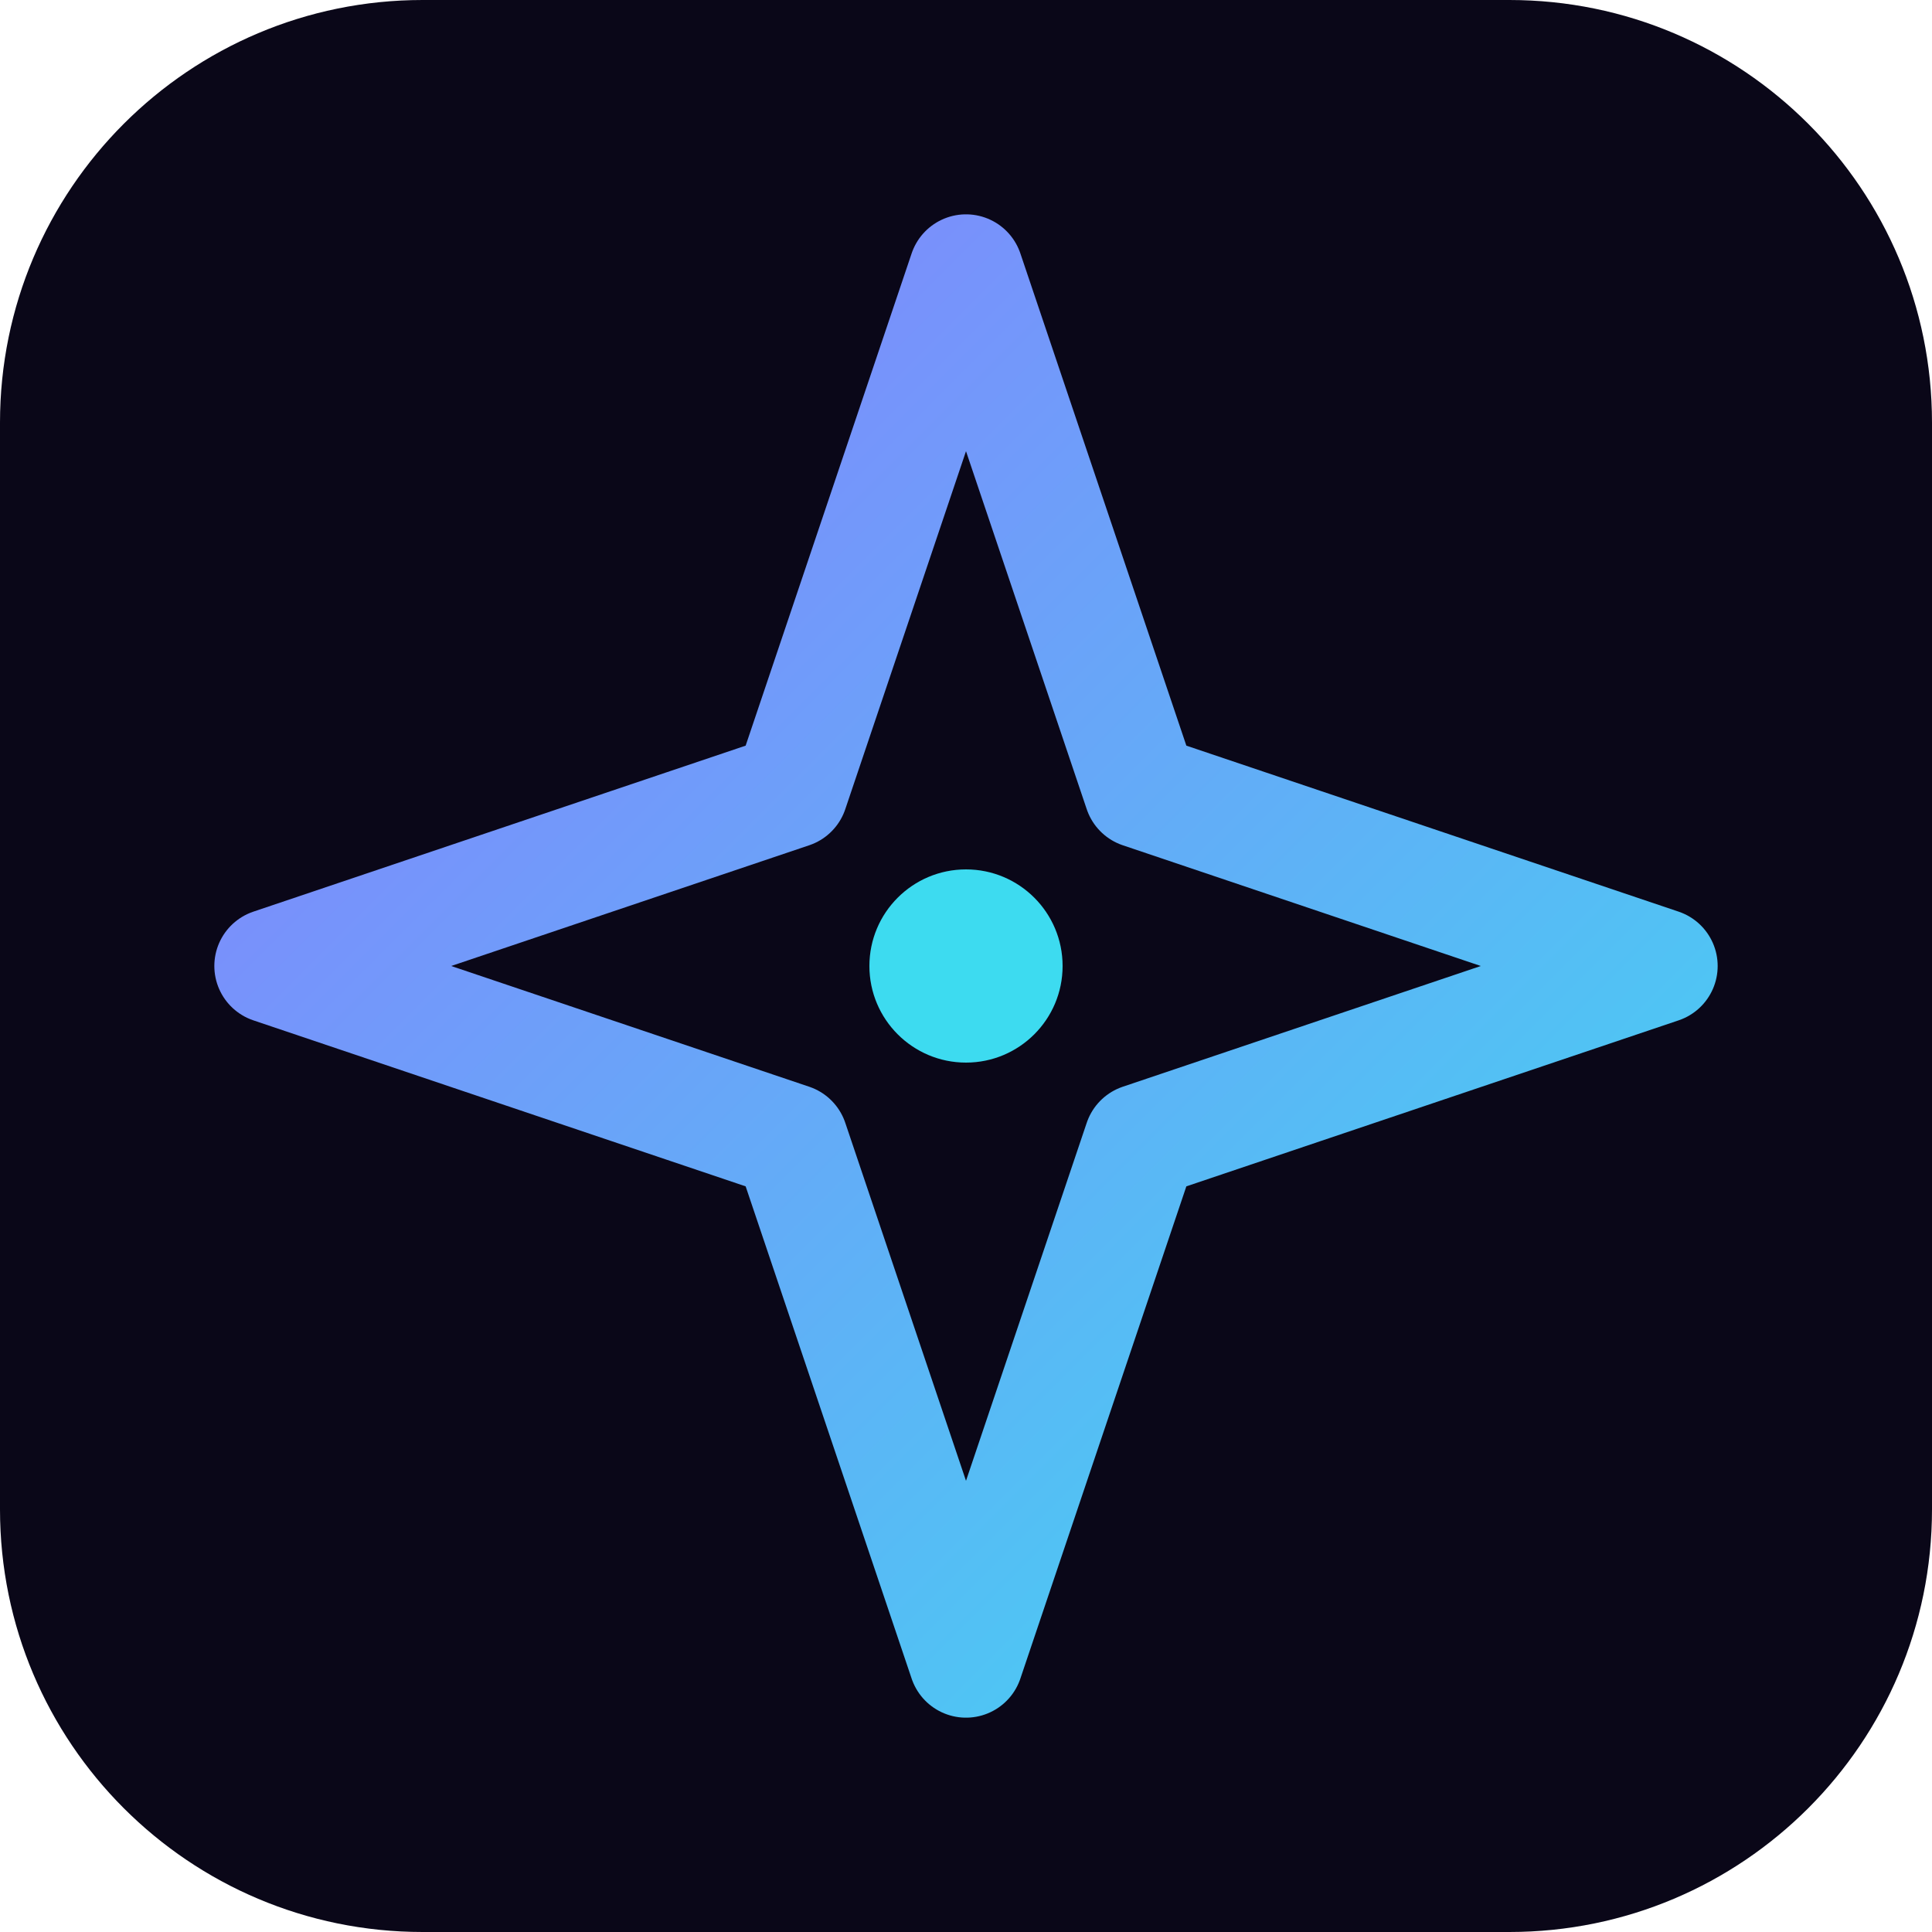
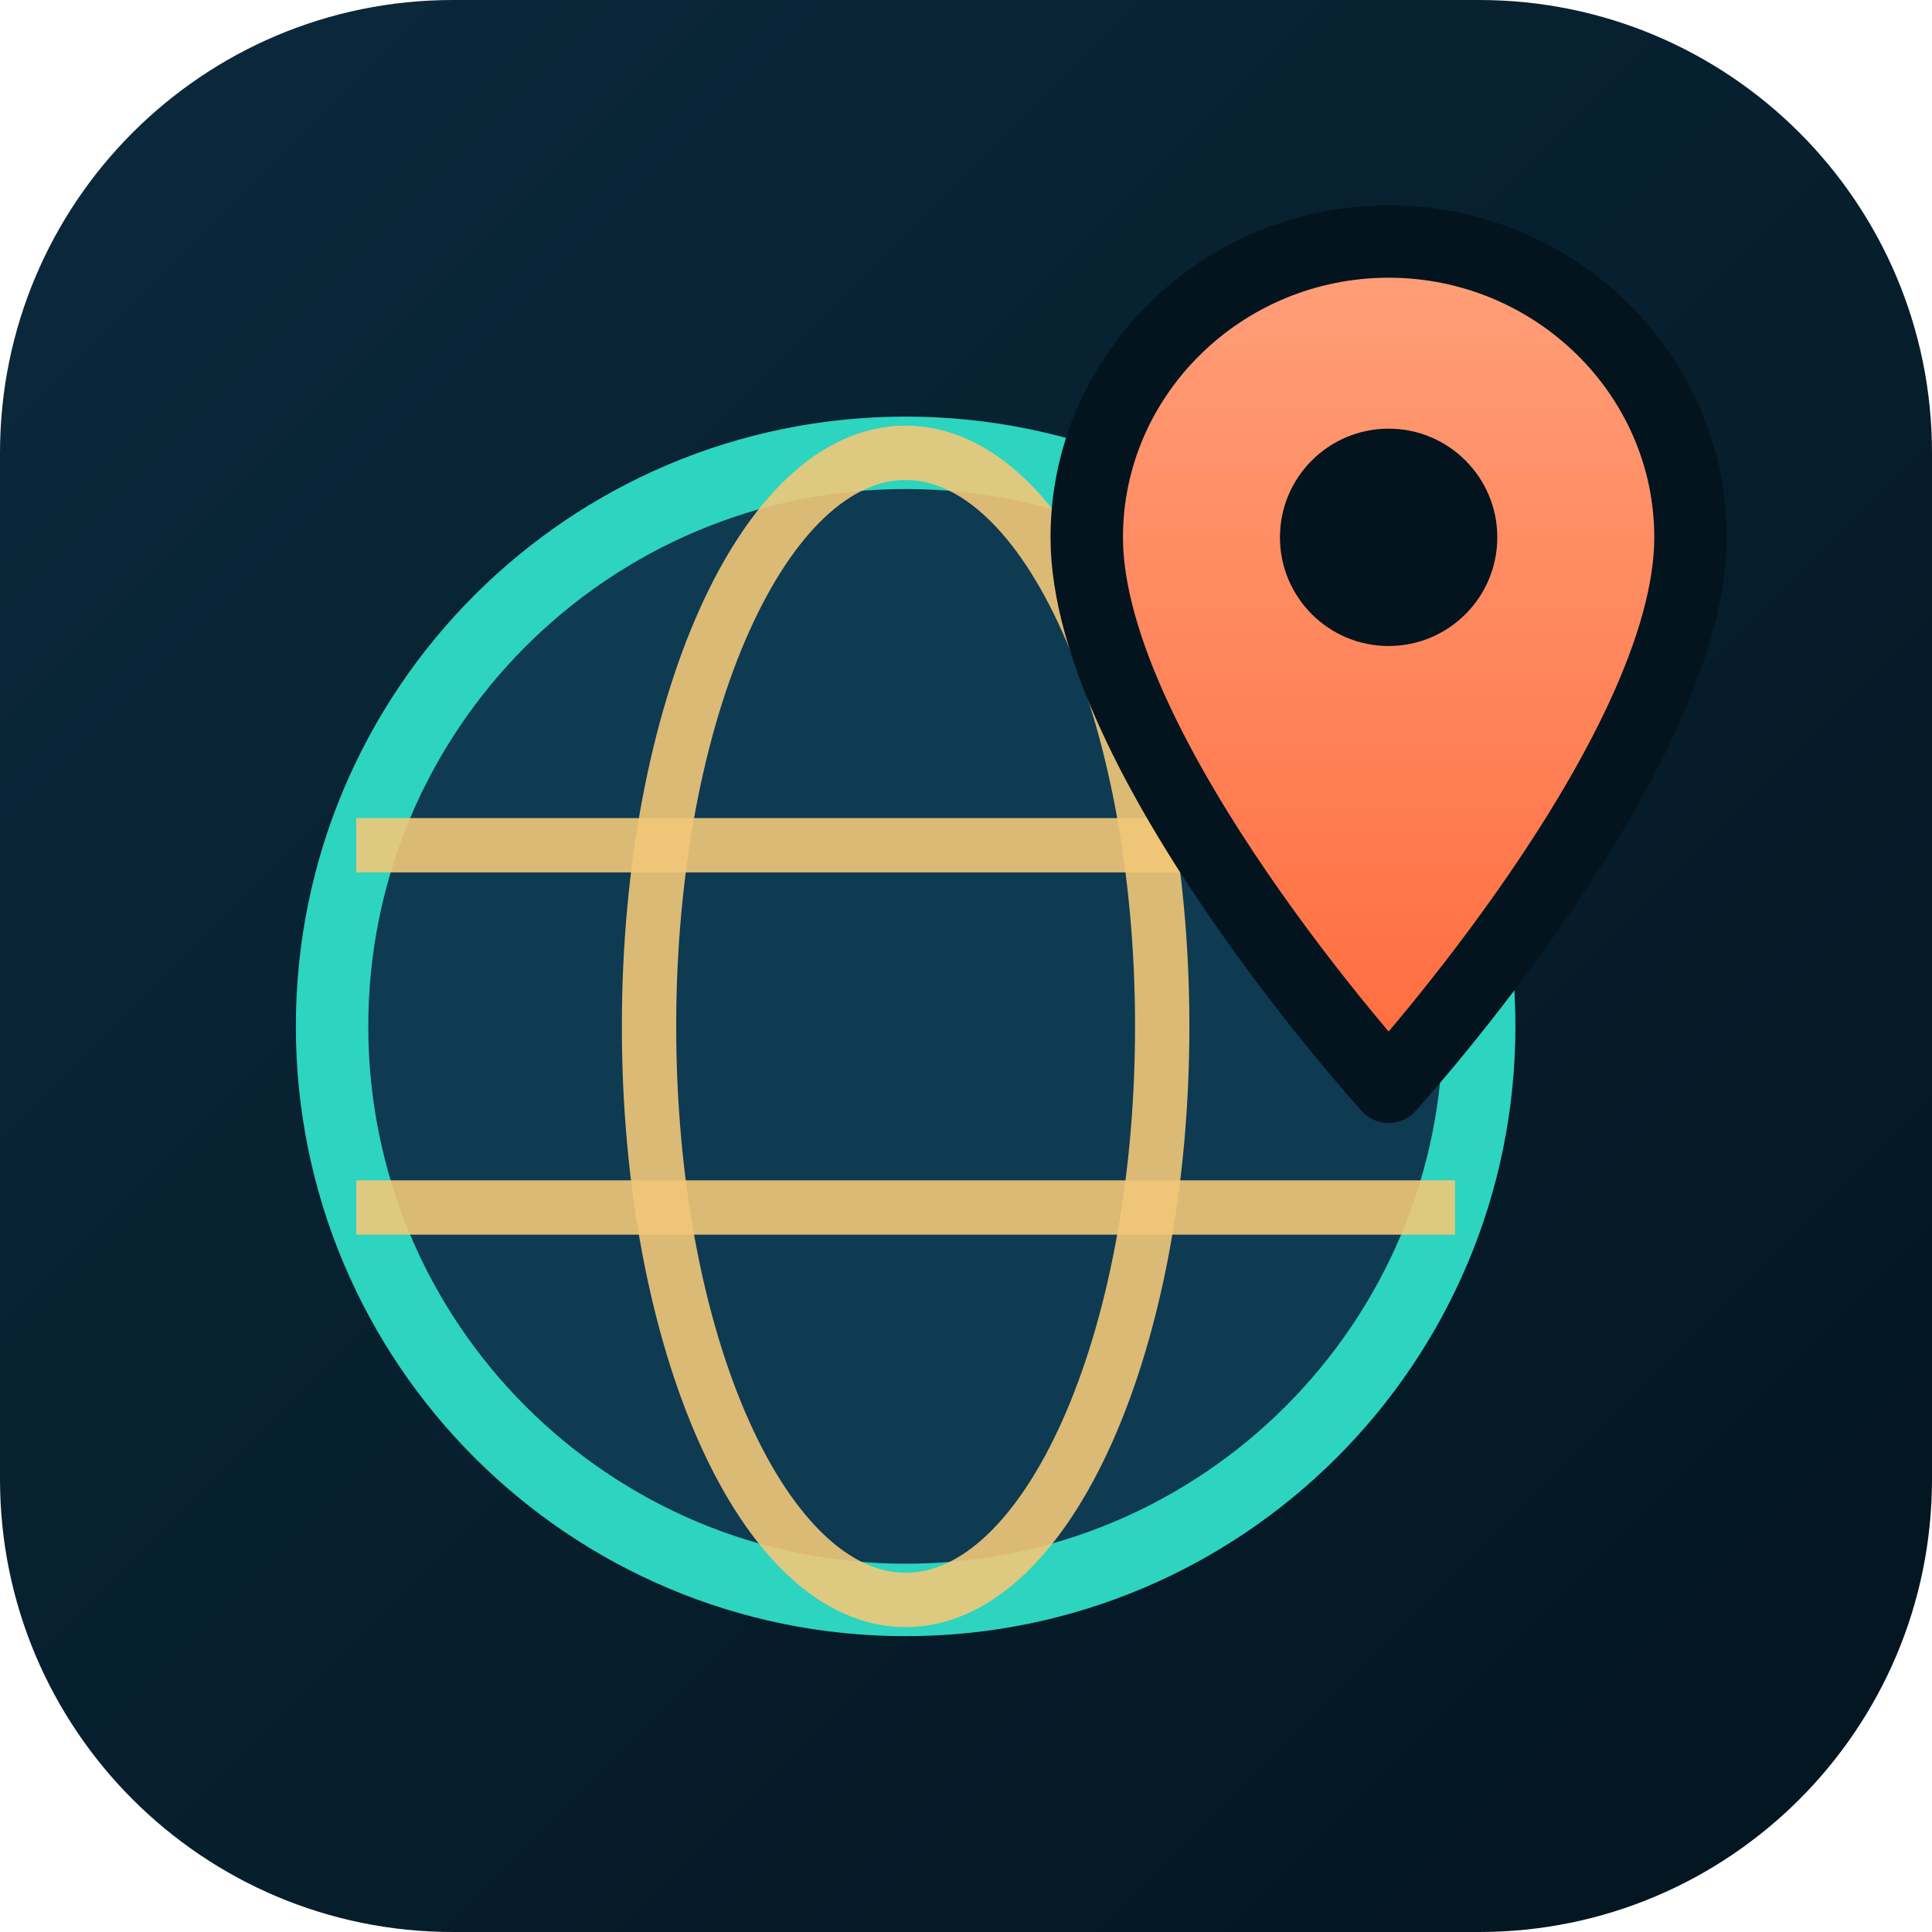
- <svg xmlns="http://www.w3.org/2000/svg" viewBox="0 0 32 32">
+ <svg xmlns="http://www.w3.org/2000/svg" viewBox="0 0 64 64">
  <defs>
-     <linearGradient id="g" x1="4" y1="4" x2="28" y2="28" gradientUnits="userSpaceOnUse">
-       <stop offset="0" stop-color="#8B7AFF" />
-       <stop offset="1" stop-color="#3DDBF0" />
+     <linearGradient id="sea" x1="0" y1="0" x2="64" y2="64" gradientUnits="userSpaceOnUse">
+       <stop offset="0" stop-color="#0B2A3D" />
+       <stop offset="1" stop-color="#03141F" />
+     </linearGradient>
+     <linearGradient id="pin" x1="0" y1="0" x2="0" y2="1">
+       <stop offset="0" stop-color="#FFA07A" />
+       <stop offset="1" stop-color="#FF6B3D" />
    </linearGradient>
  </defs>
-   <rect width="32" height="32" rx="7" fill="#0A0718" />
-   <path d="M16 4.5 18.9 13.1 27.5 16l-8.6 2.9L16 27.5l-2.9-8.6L4.5 16l8.6-2.9Z" fill="none" stroke="url(#g)" stroke-width="1.9" stroke-linejoin="round" />
-   <circle cx="16" cy="16" r="1.6" fill="#3DDBF0" />
+   <rect width="64" height="64" rx="15" fill="url(#sea)" />
+   <circle cx="30" cy="34" r="19" fill="#0E3A52" stroke="#2DD4BF" stroke-width="2.4" />
+   <ellipse cx="30" cy="34" rx="8.5" ry="19" fill="none" stroke="#F2C879" stroke-width="1.8" opacity="0.9" />
+   <path d="M11.8 28h36.4M11.8 40h36.4" stroke="#F2C879" stroke-width="1.8" opacity="0.9" />
+   <path d="M46 8c-5.5 0-10 4.4-10 9.8C36 25 46 36 46 36s10-11 10-18.2C56 12.4 51.5 8 46 8Z" fill="url(#pin)" stroke="#03141F" stroke-width="2.4" stroke-linejoin="round" />
+   <circle cx="46" cy="17.8" r="3.6" fill="#03141F" />
</svg>
